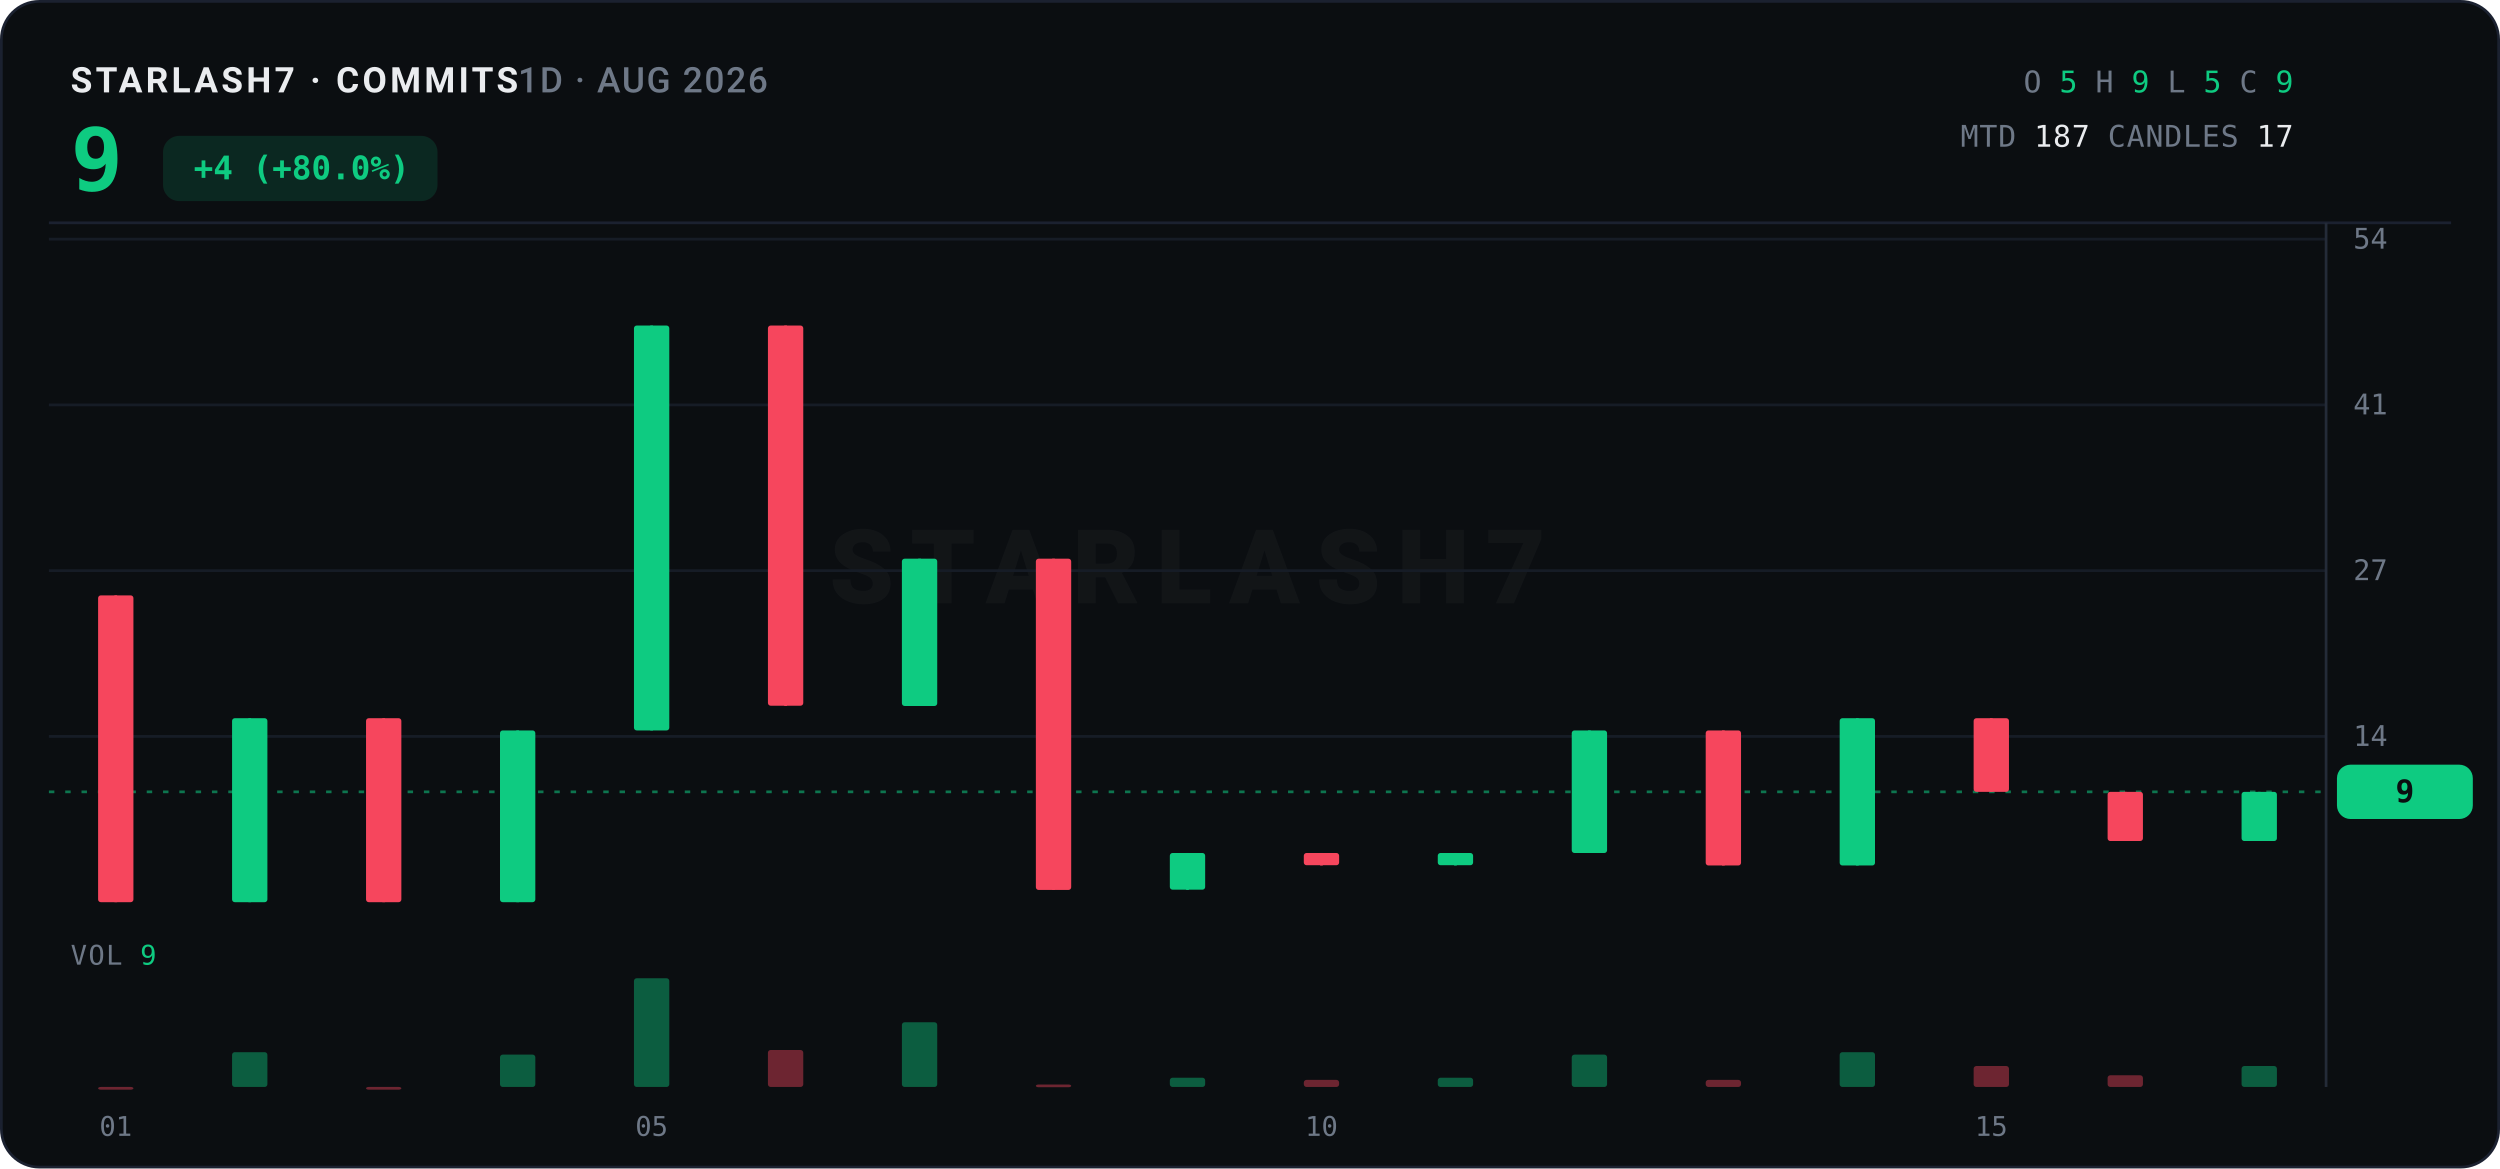
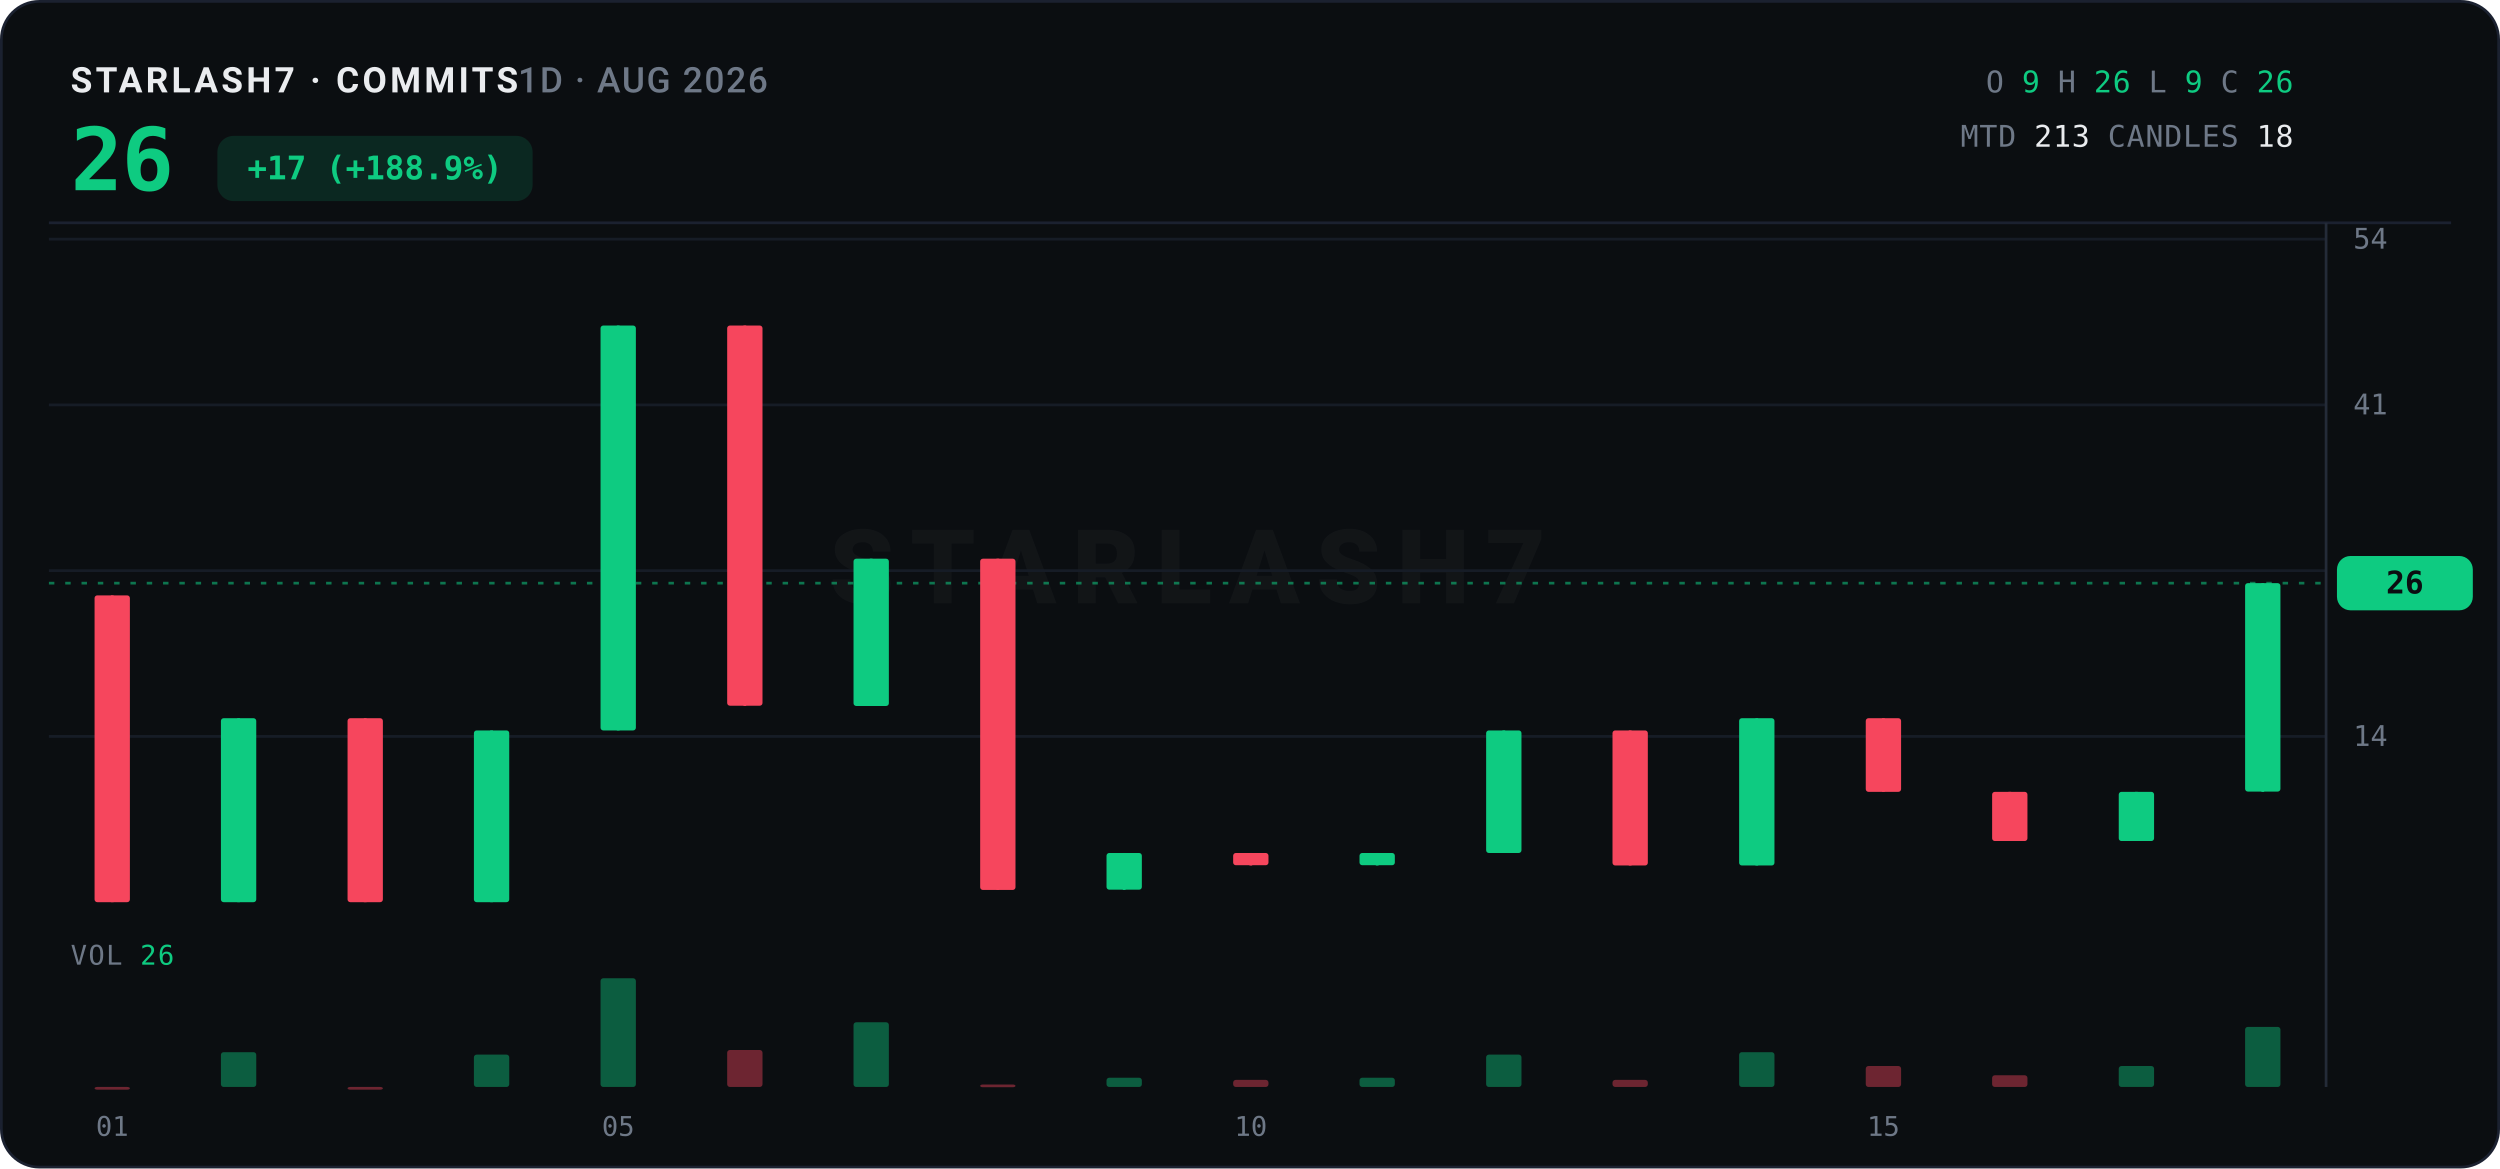
<svg xmlns="http://www.w3.org/2000/svg" width="920" height="430" viewBox="0 0 920 430">
  <rect x="0.5" y="0.5" width="919" height="429" rx="14" fill="#0B0E11" stroke="#1B2130" />
  <text x="26" y="34" font-family="ui-sans-serif,system-ui,-apple-system,'Segoe UI',Roboto,sans-serif" font-size="13" font-weight="700" letter-spacing="1.2" fill="#EAECEF">STARLASH7 · COMMITS<tspan fill="#6E7887" font-weight="500" letter-spacing="0.6">  1D · AUG 2026</tspan>
  </text>
-   <text x="26" y="70" font-family="ui-monospace,'SF Mono',SFMono-Regular,Menlo,Consolas,monospace" font-size="32" font-weight="800" fill="#0ECB81" letter-spacing="-0.5">9</text>
-   <rect x="60" y="50" width="101" height="24" rx="6" fill="#0ECB81" opacity="0.14" />
-   <text x="111" y="66" text-anchor="middle" font-family="ui-monospace,'SF Mono',SFMono-Regular,Menlo,Consolas,monospace" font-size="12" font-weight="700" fill="#0ECB81">+4 (+80.0%)</text>
+   <text x="26" y="70" font-family="ui-monospace,'SF Mono',SFMono-Regular,Menlo,Consolas,monospace" font-size="32" font-weight="800" fill="#0ECB81" letter-spacing="-0.5">26</text>
+   <rect x="80" y="50" width="116" height="24" rx="6" fill="#0ECB81" opacity="0.14" />
+   <text x="138" y="66" text-anchor="middle" font-family="ui-monospace,'SF Mono',SFMono-Regular,Menlo,Consolas,monospace" font-size="12" font-weight="700" fill="#0ECB81">+17 (+188.9%)</text>
  <text x="844" y="34" text-anchor="end" font-family="ui-monospace,'SF Mono',SFMono-Regular,Menlo,Consolas,monospace" font-size="11" letter-spacing="0.3">
    <tspan fill="#6E7887">O</tspan>
-     <tspan fill="#0ECB81">5</tspan>
+     <tspan fill="#0ECB81">9</tspan>
    <tspan fill="#6E7887">H</tspan>
+     <tspan fill="#0ECB81">26</tspan>
+     <tspan fill="#6E7887">L</tspan>
    <tspan fill="#0ECB81">9</tspan>
-     <tspan fill="#6E7887">L</tspan>
-     <tspan fill="#0ECB81">5</tspan>
    <tspan fill="#6E7887">C</tspan>
-     <tspan fill="#0ECB81">9</tspan>
+     <tspan fill="#0ECB81">26</tspan>
  </text>
  <text x="844" y="54" text-anchor="end" font-family="ui-monospace,'SF Mono',SFMono-Regular,Menlo,Consolas,monospace" font-size="11" letter-spacing="0.3">
    <tspan fill="#6E7887">MTD</tspan>
-     <tspan fill="#EAECEF">187</tspan>
+     <tspan fill="#EAECEF">213</tspan>
    <tspan fill="#6E7887">CANDLES</tspan>
-     <tspan fill="#EAECEF">17</tspan>
+     <tspan fill="#EAECEF">18</tspan>
  </text>
  <line x1="18" y1="82" x2="902" y2="82" stroke="#1B2130" stroke-width="1" />
  <text x="437.0" y="222.0" text-anchor="middle" font-family="ui-sans-serif,system-ui,-apple-system,'Segoe UI',Roboto,sans-serif" font-size="38" font-weight="800" letter-spacing="6" fill="#EAECEF" opacity="0.035">STARLASH7</text>
  <line x1="18" y1="271.0" x2="856" y2="271.0" stroke="#161C26" stroke-width="1" />
  <text x="866" y="274.5" font-family="ui-monospace,'SF Mono',SFMono-Regular,Menlo,Consolas,monospace" font-size="10.5" fill="#6E7887">14</text>
  <line x1="18" y1="210.0" x2="856" y2="210.0" stroke="#161C26" stroke-width="1" />
  <text x="866" y="213.5" font-family="ui-monospace,'SF Mono',SFMono-Regular,Menlo,Consolas,monospace" font-size="10.5" fill="#6E7887">27</text>
  <line x1="18" y1="149.0" x2="856" y2="149.0" stroke="#161C26" stroke-width="1" />
  <text x="866" y="152.5" font-family="ui-monospace,'SF Mono',SFMono-Regular,Menlo,Consolas,monospace" font-size="10.5" fill="#6E7887">41</text>
  <line x1="18" y1="88.0" x2="856" y2="88.0" stroke="#161C26" stroke-width="1" />
  <text x="866" y="91.5" font-family="ui-monospace,'SF Mono',SFMono-Regular,Menlo,Consolas,monospace" font-size="10.5" fill="#6E7887">54</text>
  <line x1="856" y1="82" x2="856" y2="400" stroke="#242B38" stroke-width="1" />
-   <line x1="18" y1="291.4" x2="856" y2="291.4" stroke="#0ECB81" stroke-width="1" stroke-dasharray="2 4" opacity="0.55" />
-   <rect x="860" y="281.4" width="50" height="20" rx="5" fill="#0ECB81" />
-   <text x="885.0" y="295.2" text-anchor="middle" font-family="ui-monospace,'SF Mono',SFMono-Regular,Menlo,Consolas,monospace" font-size="11.5" font-weight="800" fill="#0B0E11">9</text>
-   <line x1="42.6" y1="219.1" x2="42.6" y2="332.0" stroke="#F6465D" stroke-width="1" />
-   <rect x="36.1" y="219.1" width="13.0" height="112.9" rx="1" fill="#F6465D" />
-   <line x1="91.9" y1="264.3" x2="91.9" y2="332.0" stroke="#0ECB81" stroke-width="1" />
-   <rect x="85.4" y="264.3" width="13.0" height="67.7" rx="1" fill="#0ECB81" />
-   <line x1="141.2" y1="264.3" x2="141.2" y2="332.0" stroke="#F6465D" stroke-width="1" />
-   <rect x="134.7" y="264.3" width="13.0" height="67.7" rx="1" fill="#F6465D" />
-   <line x1="190.5" y1="268.8" x2="190.5" y2="332.0" stroke="#0ECB81" stroke-width="1" />
-   <rect x="184.0" y="268.8" width="13.0" height="63.2" rx="1" fill="#0ECB81" />
-   <line x1="239.8" y1="119.8" x2="239.8" y2="268.8" stroke="#0ECB81" stroke-width="1" />
-   <rect x="233.3" y="119.8" width="13.0" height="149.0" rx="1" fill="#0ECB81" />
-   <line x1="289.1" y1="119.8" x2="289.1" y2="259.8" stroke="#F6465D" stroke-width="1" />
-   <rect x="282.6" y="119.8" width="13.0" height="139.9" rx="1" fill="#F6465D" />
-   <line x1="338.4" y1="205.6" x2="338.4" y2="259.8" stroke="#0ECB81" stroke-width="1" />
-   <rect x="331.9" y="205.6" width="13.0" height="54.2" rx="1" fill="#0ECB81" />
-   <line x1="387.7" y1="205.6" x2="387.7" y2="327.5" stroke="#F6465D" stroke-width="1" />
-   <rect x="381.2" y="205.6" width="13.0" height="121.9" rx="1" fill="#F6465D" />
-   <line x1="437.0" y1="313.9" x2="437.0" y2="327.5" stroke="#0ECB81" stroke-width="1" />
-   <rect x="430.5" y="313.9" width="13.0" height="13.5" rx="1" fill="#0ECB81" />
-   <line x1="486.3" y1="313.9" x2="486.3" y2="318.5" stroke="#F6465D" stroke-width="1" />
-   <rect x="479.8" y="313.9" width="13.0" height="4.5" rx="1" fill="#F6465D" />
-   <line x1="535.6" y1="313.9" x2="535.6" y2="318.5" stroke="#0ECB81" stroke-width="1" />
-   <rect x="529.1" y="313.9" width="13.0" height="4.5" rx="1" fill="#0ECB81" />
-   <line x1="584.9" y1="268.8" x2="584.9" y2="313.9" stroke="#0ECB81" stroke-width="1" />
-   <rect x="578.4" y="268.8" width="13.0" height="45.1" rx="1" fill="#0ECB81" />
-   <line x1="634.2" y1="268.8" x2="634.2" y2="318.5" stroke="#F6465D" stroke-width="1" />
-   <rect x="627.7" y="268.8" width="13.0" height="49.7" rx="1" fill="#F6465D" />
-   <line x1="683.5" y1="264.3" x2="683.5" y2="318.5" stroke="#0ECB81" stroke-width="1" />
-   <rect x="677.0" y="264.3" width="13.0" height="54.2" rx="1" fill="#0ECB81" />
-   <line x1="732.8" y1="264.3" x2="732.8" y2="291.4" stroke="#F6465D" stroke-width="1" />
-   <rect x="726.3" y="264.3" width="13.0" height="27.1" rx="1" fill="#F6465D" />
-   <line x1="782.1" y1="291.4" x2="782.1" y2="309.4" stroke="#F6465D" stroke-width="1" />
-   <rect x="775.6" y="291.4" width="13.0" height="18.1" rx="1" fill="#F6465D" />
-   <line x1="831.4" y1="291.4" x2="831.4" y2="309.4" stroke="#0ECB81" stroke-width="1" />
-   <rect x="824.9" y="291.4" width="13.0" height="18.1" rx="1" fill="#0ECB81" />
-   <text x="26" y="355" font-family="ui-monospace,'SF Mono',SFMono-Regular,Menlo,Consolas,monospace" font-size="10" letter-spacing="0.5" fill="#6E7887">VOL <tspan fill="#0ECB81">9</tspan>
+   <line x1="18" y1="214.6" x2="856" y2="214.6" stroke="#0ECB81" stroke-width="1" stroke-dasharray="2 4" opacity="0.55" />
+   <rect x="860" y="204.6" width="50" height="20" rx="5" fill="#0ECB81" />
+   <text x="885.0" y="218.4" text-anchor="middle" font-family="ui-monospace,'SF Mono',SFMono-Regular,Menlo,Consolas,monospace" font-size="11.5" font-weight="800" fill="#0B0E11">26</text>
+   <line x1="41.3" y1="219.1" x2="41.3" y2="332.0" stroke="#F6465D" stroke-width="1" />
+   <rect x="34.8" y="219.1" width="13.0" height="112.9" rx="1" fill="#F6465D" />
+   <line x1="87.8" y1="264.3" x2="87.8" y2="332.0" stroke="#0ECB81" stroke-width="1" />
+   <rect x="81.3" y="264.3" width="13.0" height="67.7" rx="1" fill="#0ECB81" />
+   <line x1="134.4" y1="264.3" x2="134.4" y2="332.0" stroke="#F6465D" stroke-width="1" />
+   <rect x="127.9" y="264.3" width="13.0" height="67.7" rx="1" fill="#F6465D" />
+   <line x1="180.9" y1="268.8" x2="180.9" y2="332.0" stroke="#0ECB81" stroke-width="1" />
+   <rect x="174.4" y="268.8" width="13.0" height="63.2" rx="1" fill="#0ECB81" />
+   <line x1="227.5" y1="119.8" x2="227.5" y2="268.8" stroke="#0ECB81" stroke-width="1" />
+   <rect x="221.0" y="119.8" width="13.0" height="149.0" rx="1" fill="#0ECB81" />
+   <line x1="274.1" y1="119.8" x2="274.1" y2="259.8" stroke="#F6465D" stroke-width="1" />
+   <rect x="267.6" y="119.8" width="13.0" height="139.9" rx="1" fill="#F6465D" />
+   <line x1="320.6" y1="205.6" x2="320.6" y2="259.8" stroke="#0ECB81" stroke-width="1" />
+   <rect x="314.1" y="205.6" width="13.0" height="54.2" rx="1" fill="#0ECB81" />
+   <line x1="367.2" y1="205.6" x2="367.2" y2="327.5" stroke="#F6465D" stroke-width="1" />
+   <rect x="360.7" y="205.6" width="13.0" height="121.9" rx="1" fill="#F6465D" />
+   <line x1="413.7" y1="313.9" x2="413.7" y2="327.5" stroke="#0ECB81" stroke-width="1" />
+   <rect x="407.2" y="313.9" width="13.0" height="13.5" rx="1" fill="#0ECB81" />
+   <line x1="460.3" y1="313.9" x2="460.3" y2="318.5" stroke="#F6465D" stroke-width="1" />
+   <rect x="453.8" y="313.9" width="13.0" height="4.5" rx="1" fill="#F6465D" />
+   <line x1="506.8" y1="313.9" x2="506.8" y2="318.5" stroke="#0ECB81" stroke-width="1" />
+   <rect x="500.3" y="313.9" width="13.0" height="4.5" rx="1" fill="#0ECB81" />
+   <line x1="553.4" y1="268.8" x2="553.4" y2="313.9" stroke="#0ECB81" stroke-width="1" />
+   <rect x="546.9" y="268.8" width="13.0" height="45.1" rx="1" fill="#0ECB81" />
+   <line x1="599.9" y1="268.8" x2="599.9" y2="318.5" stroke="#F6465D" stroke-width="1" />
+   <rect x="593.4" y="268.8" width="13.0" height="49.7" rx="1" fill="#F6465D" />
+   <line x1="646.5" y1="264.3" x2="646.5" y2="318.5" stroke="#0ECB81" stroke-width="1" />
+   <rect x="640.0" y="264.3" width="13.0" height="54.2" rx="1" fill="#0ECB81" />
+   <line x1="693.1" y1="264.3" x2="693.1" y2="291.4" stroke="#F6465D" stroke-width="1" />
+   <rect x="686.6" y="264.3" width="13.0" height="27.1" rx="1" fill="#F6465D" />
+   <line x1="739.6" y1="291.4" x2="739.6" y2="309.4" stroke="#F6465D" stroke-width="1" />
+   <rect x="733.1" y="291.4" width="13.0" height="18.1" rx="1" fill="#F6465D" />
+   <line x1="786.2" y1="291.4" x2="786.2" y2="309.4" stroke="#0ECB81" stroke-width="1" />
+   <rect x="779.7" y="291.4" width="13.0" height="18.1" rx="1" fill="#0ECB81" />
+   <line x1="832.7" y1="214.6" x2="832.7" y2="291.4" stroke="#0ECB81" stroke-width="1" />
+   <rect x="826.2" y="214.6" width="13.0" height="76.7" rx="1" fill="#0ECB81" />
+   <text x="26" y="355" font-family="ui-monospace,'SF Mono',SFMono-Regular,Menlo,Consolas,monospace" font-size="10" letter-spacing="0.5" fill="#6E7887">VOL <tspan fill="#0ECB81">26</tspan>
  </text>
-   <rect x="36.1" y="400.0" width="13.0" height="1.0" rx="1" fill="#F6465D" opacity="0.42" />
-   <rect x="85.4" y="387.2" width="13.0" height="12.8" rx="1" fill="#0ECB81" opacity="0.42" />
-   <rect x="134.7" y="400.0" width="13.0" height="1.0" rx="1" fill="#F6465D" opacity="0.42" />
-   <rect x="184.0" y="388.1" width="13.0" height="11.9" rx="1" fill="#0ECB81" opacity="0.42" />
-   <rect x="233.3" y="360.0" width="13.0" height="40.0" rx="1" fill="#0ECB81" opacity="0.42" />
-   <rect x="282.6" y="386.4" width="13.0" height="13.6" rx="1" fill="#F6465D" opacity="0.42" />
-   <rect x="331.9" y="376.2" width="13.0" height="23.8" rx="1" fill="#0ECB81" opacity="0.42" />
-   <rect x="381.2" y="399.1" width="13.0" height="1.0" rx="1" fill="#F6465D" opacity="0.42" />
-   <rect x="430.5" y="396.6" width="13.0" height="3.4" rx="1" fill="#0ECB81" opacity="0.42" />
-   <rect x="479.8" y="397.4" width="13.0" height="2.6" rx="1" fill="#F6465D" opacity="0.42" />
-   <rect x="529.1" y="396.6" width="13.0" height="3.4" rx="1" fill="#0ECB81" opacity="0.42" />
-   <rect x="578.4" y="388.1" width="13.0" height="11.9" rx="1" fill="#0ECB81" opacity="0.42" />
-   <rect x="627.7" y="397.4" width="13.0" height="2.6" rx="1" fill="#F6465D" opacity="0.42" />
-   <rect x="677.0" y="387.2" width="13.0" height="12.8" rx="1" fill="#0ECB81" opacity="0.42" />
-   <rect x="726.3" y="392.3" width="13.0" height="7.7" rx="1" fill="#F6465D" opacity="0.42" />
-   <rect x="775.6" y="395.7" width="13.0" height="4.3" rx="1" fill="#F6465D" opacity="0.42" />
-   <rect x="824.9" y="392.3" width="13.0" height="7.7" rx="1" fill="#0ECB81" opacity="0.42" />
-   <text x="42.6" y="418" text-anchor="middle" font-family="ui-monospace,'SF Mono',SFMono-Regular,Menlo,Consolas,monospace" font-size="10" fill="#6E7887">01</text>
-   <text x="239.8" y="418" text-anchor="middle" font-family="ui-monospace,'SF Mono',SFMono-Regular,Menlo,Consolas,monospace" font-size="10" fill="#6E7887">05</text>
-   <text x="486.3" y="418" text-anchor="middle" font-family="ui-monospace,'SF Mono',SFMono-Regular,Menlo,Consolas,monospace" font-size="10" fill="#6E7887">10</text>
-   <text x="732.8" y="418" text-anchor="middle" font-family="ui-monospace,'SF Mono',SFMono-Regular,Menlo,Consolas,monospace" font-size="10" fill="#6E7887">15</text>
+   <rect x="34.8" y="400.0" width="13.0" height="1.0" rx="1" fill="#F6465D" opacity="0.42" />
+   <rect x="81.3" y="387.2" width="13.0" height="12.8" rx="1" fill="#0ECB81" opacity="0.42" />
+   <rect x="127.9" y="400.0" width="13.0" height="1.0" rx="1" fill="#F6465D" opacity="0.42" />
+   <rect x="174.4" y="388.1" width="13.0" height="11.9" rx="1" fill="#0ECB81" opacity="0.42" />
+   <rect x="221.0" y="360.0" width="13.0" height="40.0" rx="1" fill="#0ECB81" opacity="0.42" />
+   <rect x="267.6" y="386.4" width="13.0" height="13.6" rx="1" fill="#F6465D" opacity="0.42" />
+   <rect x="314.1" y="376.2" width="13.0" height="23.8" rx="1" fill="#0ECB81" opacity="0.42" />
+   <rect x="360.7" y="399.1" width="13.0" height="1.0" rx="1" fill="#F6465D" opacity="0.42" />
+   <rect x="407.2" y="396.6" width="13.0" height="3.4" rx="1" fill="#0ECB81" opacity="0.42" />
+   <rect x="453.8" y="397.4" width="13.0" height="2.6" rx="1" fill="#F6465D" opacity="0.42" />
+   <rect x="500.3" y="396.6" width="13.0" height="3.4" rx="1" fill="#0ECB81" opacity="0.42" />
+   <rect x="546.9" y="388.1" width="13.0" height="11.9" rx="1" fill="#0ECB81" opacity="0.42" />
+   <rect x="593.4" y="397.4" width="13.0" height="2.6" rx="1" fill="#F6465D" opacity="0.42" />
+   <rect x="640.0" y="387.2" width="13.0" height="12.8" rx="1" fill="#0ECB81" opacity="0.42" />
+   <rect x="686.6" y="392.3" width="13.0" height="7.7" rx="1" fill="#F6465D" opacity="0.42" />
+   <rect x="733.1" y="395.7" width="13.0" height="4.3" rx="1" fill="#F6465D" opacity="0.42" />
+   <rect x="779.7" y="392.3" width="13.0" height="7.7" rx="1" fill="#0ECB81" opacity="0.42" />
+   <rect x="826.2" y="377.9" width="13.0" height="22.1" rx="1" fill="#0ECB81" opacity="0.42" />
+   <text x="41.3" y="418" text-anchor="middle" font-family="ui-monospace,'SF Mono',SFMono-Regular,Menlo,Consolas,monospace" font-size="10" fill="#6E7887">01</text>
+   <text x="227.5" y="418" text-anchor="middle" font-family="ui-monospace,'SF Mono',SFMono-Regular,Menlo,Consolas,monospace" font-size="10" fill="#6E7887">05</text>
+   <text x="460.3" y="418" text-anchor="middle" font-family="ui-monospace,'SF Mono',SFMono-Regular,Menlo,Consolas,monospace" font-size="10" fill="#6E7887">10</text>
+   <text x="693.1" y="418" text-anchor="middle" font-family="ui-monospace,'SF Mono',SFMono-Regular,Menlo,Consolas,monospace" font-size="10" fill="#6E7887">15</text>
</svg>
